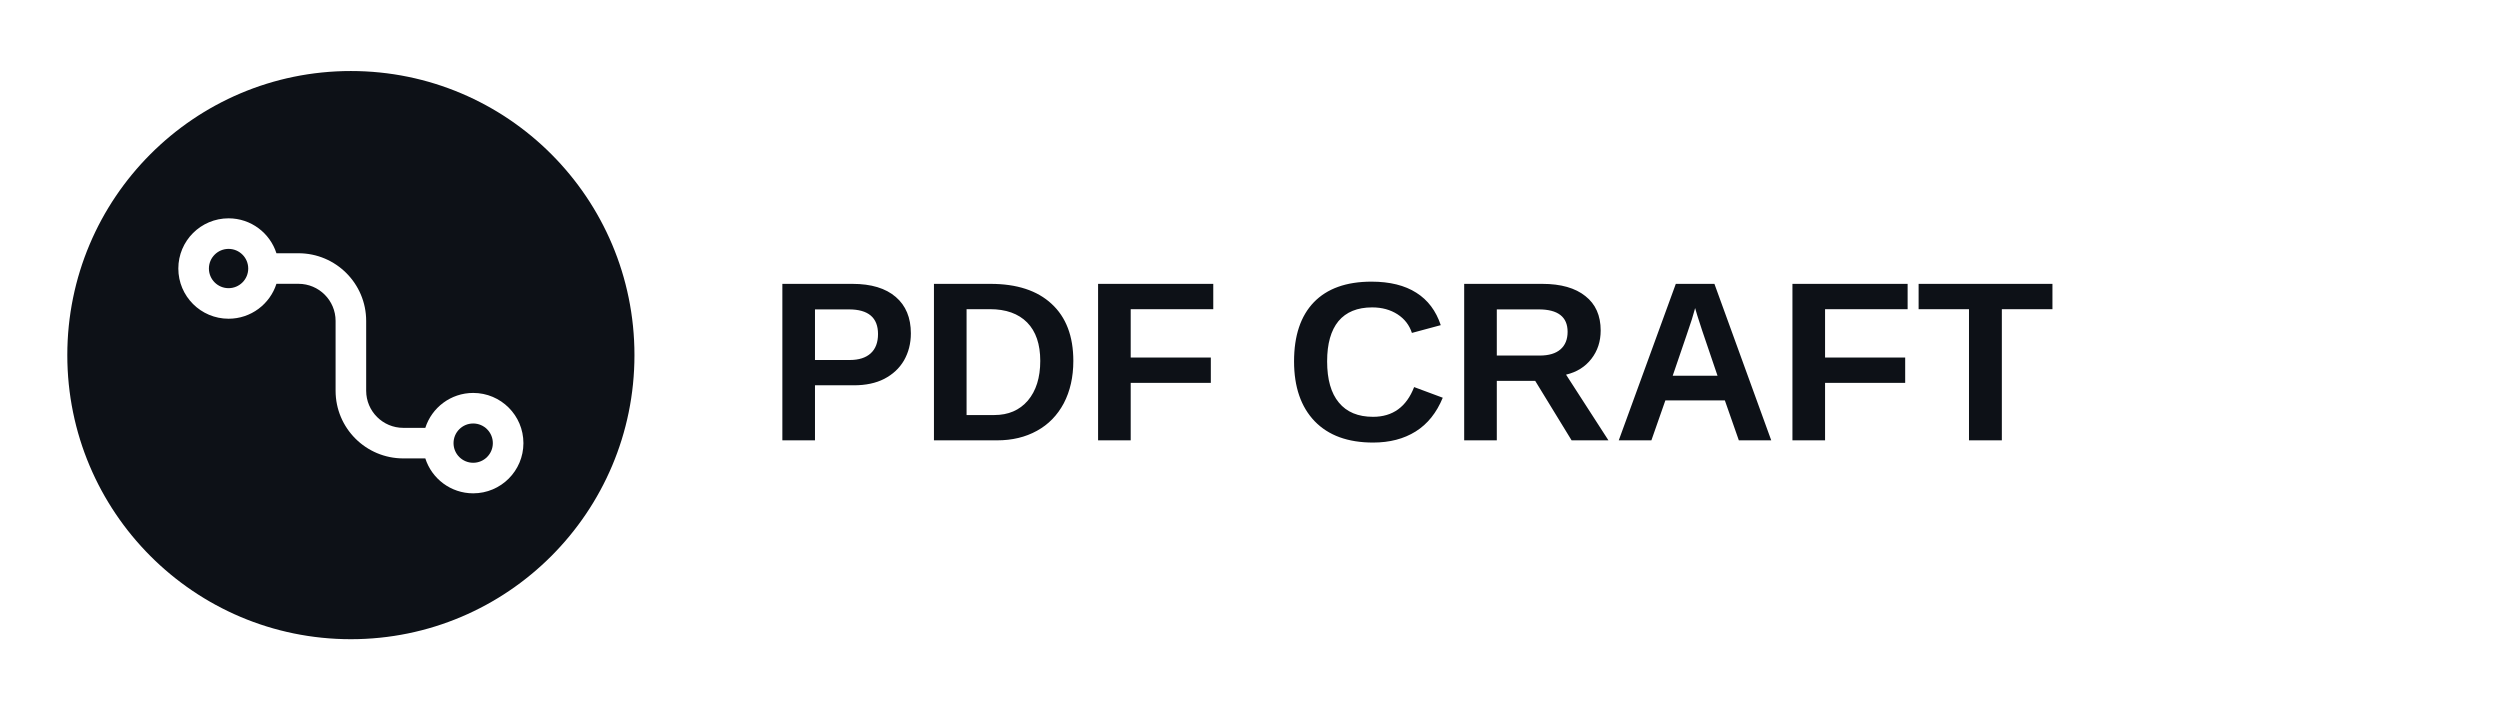
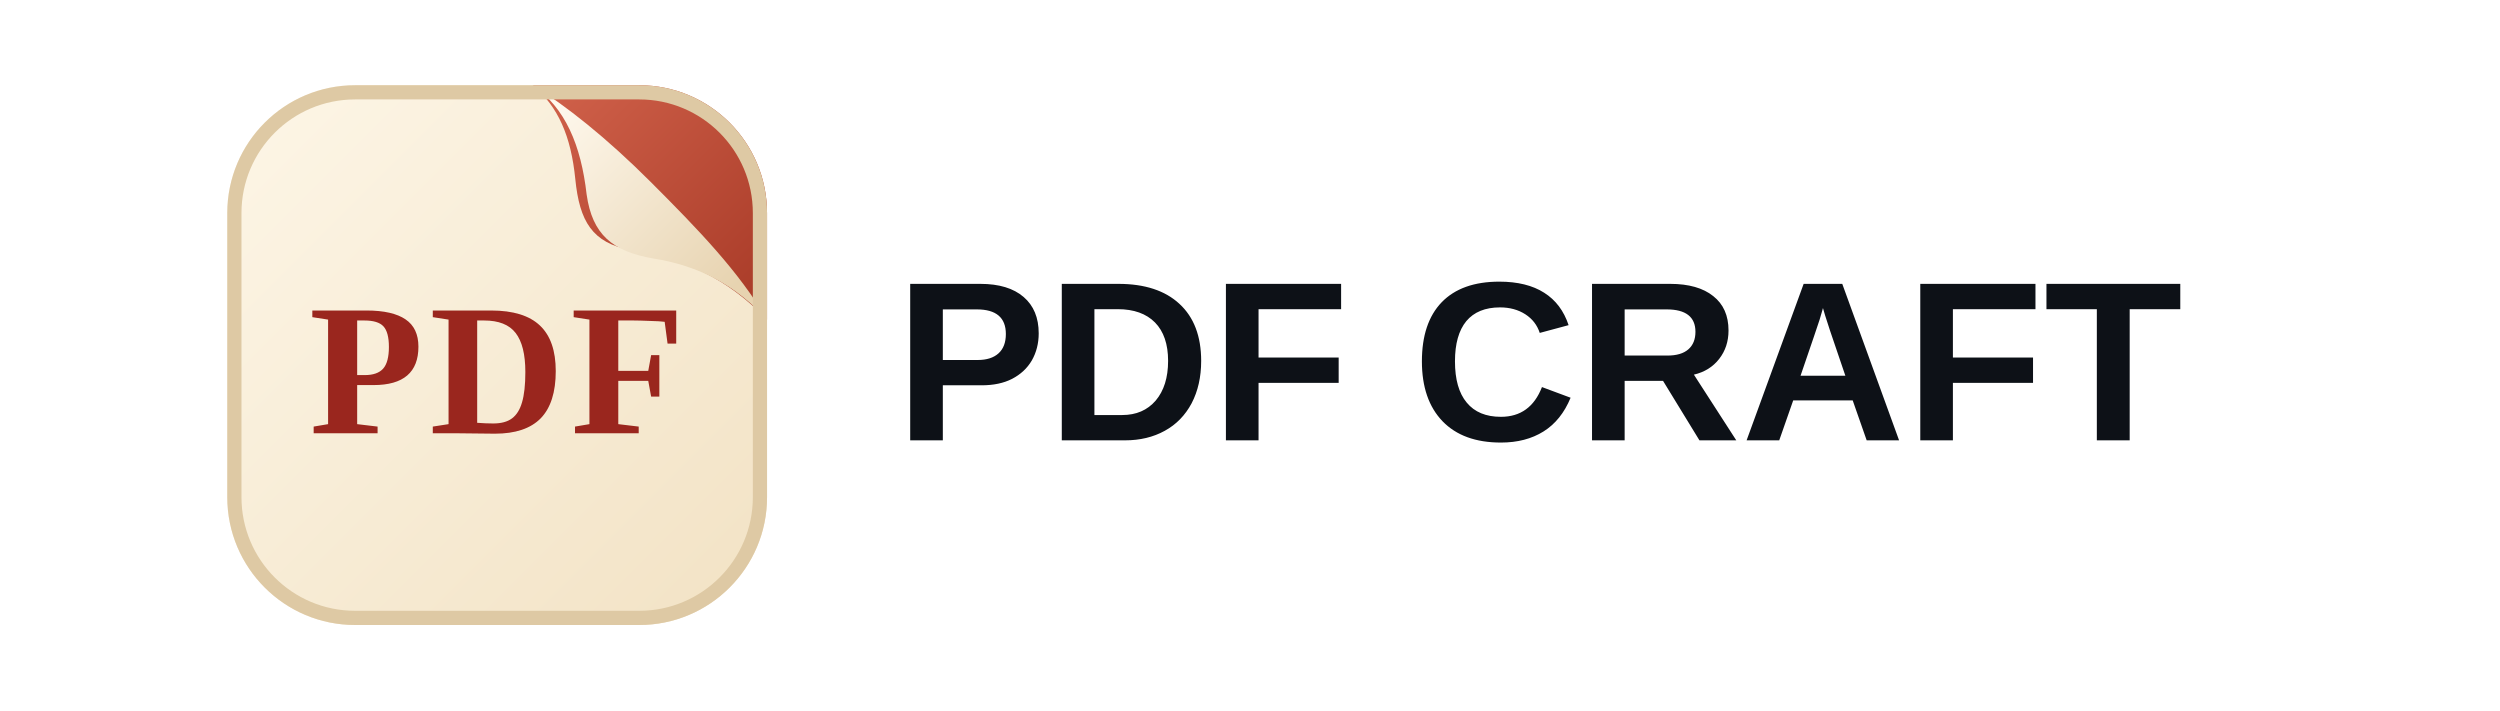
<svg xmlns="http://www.w3.org/2000/svg" width="176" height="50" viewBox="0 0 176 50" fill="none">
  <style>
-     .brand-mark,
    .brand-wordmark {
      fill: #0d1117;
    }

    @media (prefers-color-scheme: dark) {
-       .brand-mark,
      .brand-wordmark {
        fill: #f6f8fa;
      }
    }
  </style>
-   <g class="brand-mark" transform="translate(4 5) scale(0.8)">
-     <path d="M15.114 15.652C14.159 15.652 13.384 16.426 13.384 17.381C13.384 18.335 14.159 19.109 15.114 19.109C16.069 19.109 16.844 18.335 16.844 17.381C16.844 16.426 16.069 15.652 15.114 15.652Z" />
-     <path d="M34.911 32.746C34.911 31.791 35.685 31.017 36.641 31.017C37.596 31.017 38.37 31.791 38.37 32.746C38.37 33.7 37.596 34.474 36.641 34.474C35.685 34.474 34.911 33.7 34.911 32.746Z" />
-     <path fill-rule="evenodd" clip-rule="evenodd" d="M0.923 25C0.923 11.193 12.095 0 25.877 0C39.659 0 50.832 11.193 50.832 25C50.832 38.807 39.659 50 25.877 50C12.095 50 0.923 38.807 0.923 25ZM10.693 17.381C10.693 14.941 12.672 12.963 15.114 12.963C17.086 12.963 18.757 14.254 19.326 16.036H21.264C24.555 16.036 27.223 18.702 27.223 21.99V28.136C27.223 29.939 28.686 31.401 30.49 31.401H32.428C32.998 29.619 34.668 28.328 36.641 28.328C39.082 28.328 41.061 30.306 41.061 32.746C41.061 35.185 39.082 37.163 36.641 37.163C34.668 37.163 32.998 35.873 32.428 34.09H30.49C27.199 34.09 24.532 31.425 24.532 28.136V21.99C24.532 20.187 23.069 18.725 21.264 18.725H19.326C18.757 20.507 17.086 21.798 15.114 21.798C12.672 21.798 10.693 19.82 10.693 17.381Z" />
+   <defs>
+     <clipPath id="pdfcraft-icon-clip">
+       <rect x="16" y="6" width="38" height="38" rx="9" />
+     </clipPath>
+     <linearGradient id="pdfcraft-paper" x1="16" y1="6" x2="54" y2="44" gradientUnits="userSpaceOnUse">
+       <stop offset="0%" stop-color="#FDF6E7" />
+       <stop offset="100%" stop-color="#F2E2C4" />
+     </linearGradient>
+     <linearGradient id="pdfcraft-corner" x1="38" y1="6" x2="54" y2="22" gradientUnits="userSpaceOnUse">
+       <stop offset="0%" stop-color="#D1624B" />
+       <stop offset="100%" stop-color="#A83A27" />
+     </linearGradient>
+     <linearGradient id="pdfcraft-curl" x1="39" y1="7" x2="52" y2="20" gradientUnits="userSpaceOnUse">
+       <stop offset="0%" stop-color="#FFF9EE" />
+       <stop offset="100%" stop-color="#E7D3B0" />
+     </linearGradient>
+   </defs>
+   <g clip-path="url(#pdfcraft-icon-clip)">
+     <rect x="16" y="6" width="38" height="38" rx="9" fill="url(#pdfcraft-paper)" />
+     <path d="M37.5 6H54V22.5C51.2 19.6 48.2 18.2 44.4 17.6C41.7 17.1 40.8 15.6 40.5 12.6C40.2 9.6 39.3 7.5 37.5 6Z" fill="url(#pdfcraft-corner)" />
+     <path d="M37.5 6C39.8 7.6 40.9 10.2 41.3 13.7C41.7 16.5 43.1 17.7 46.0 18.2C49.2 18.7 51.8 20.1 54 22.5C52.0 19.1 49.2 16.2 45.8 12.8C42.7 9.7 39.8 7.4 37.5 6Z" fill="url(#pdfcraft-curl)" />
+     <text x="35" y="30.5" text-anchor="middle" font-family="Georgia, 'Times New Roman', serif" font-size="13.2" font-weight="700" letter-spacing="0.4" fill="#9A261E">PDF</text>
  </g>
-   <text class="brand-wordmark" x="54" y="31" font-family="Arial, Helvetica, sans-serif" font-size="16" font-weight="700">PDF CRAFT</text>
+   <rect x="16.5" y="6.5" width="37" height="37" rx="8.5" stroke="#DEC9A4" stroke-width="1" />
+   <text class="brand-wordmark" x="63" y="31" font-family="Arial, Helvetica, sans-serif" font-size="16" font-weight="700">PDF CRAFT</text>
</svg>
